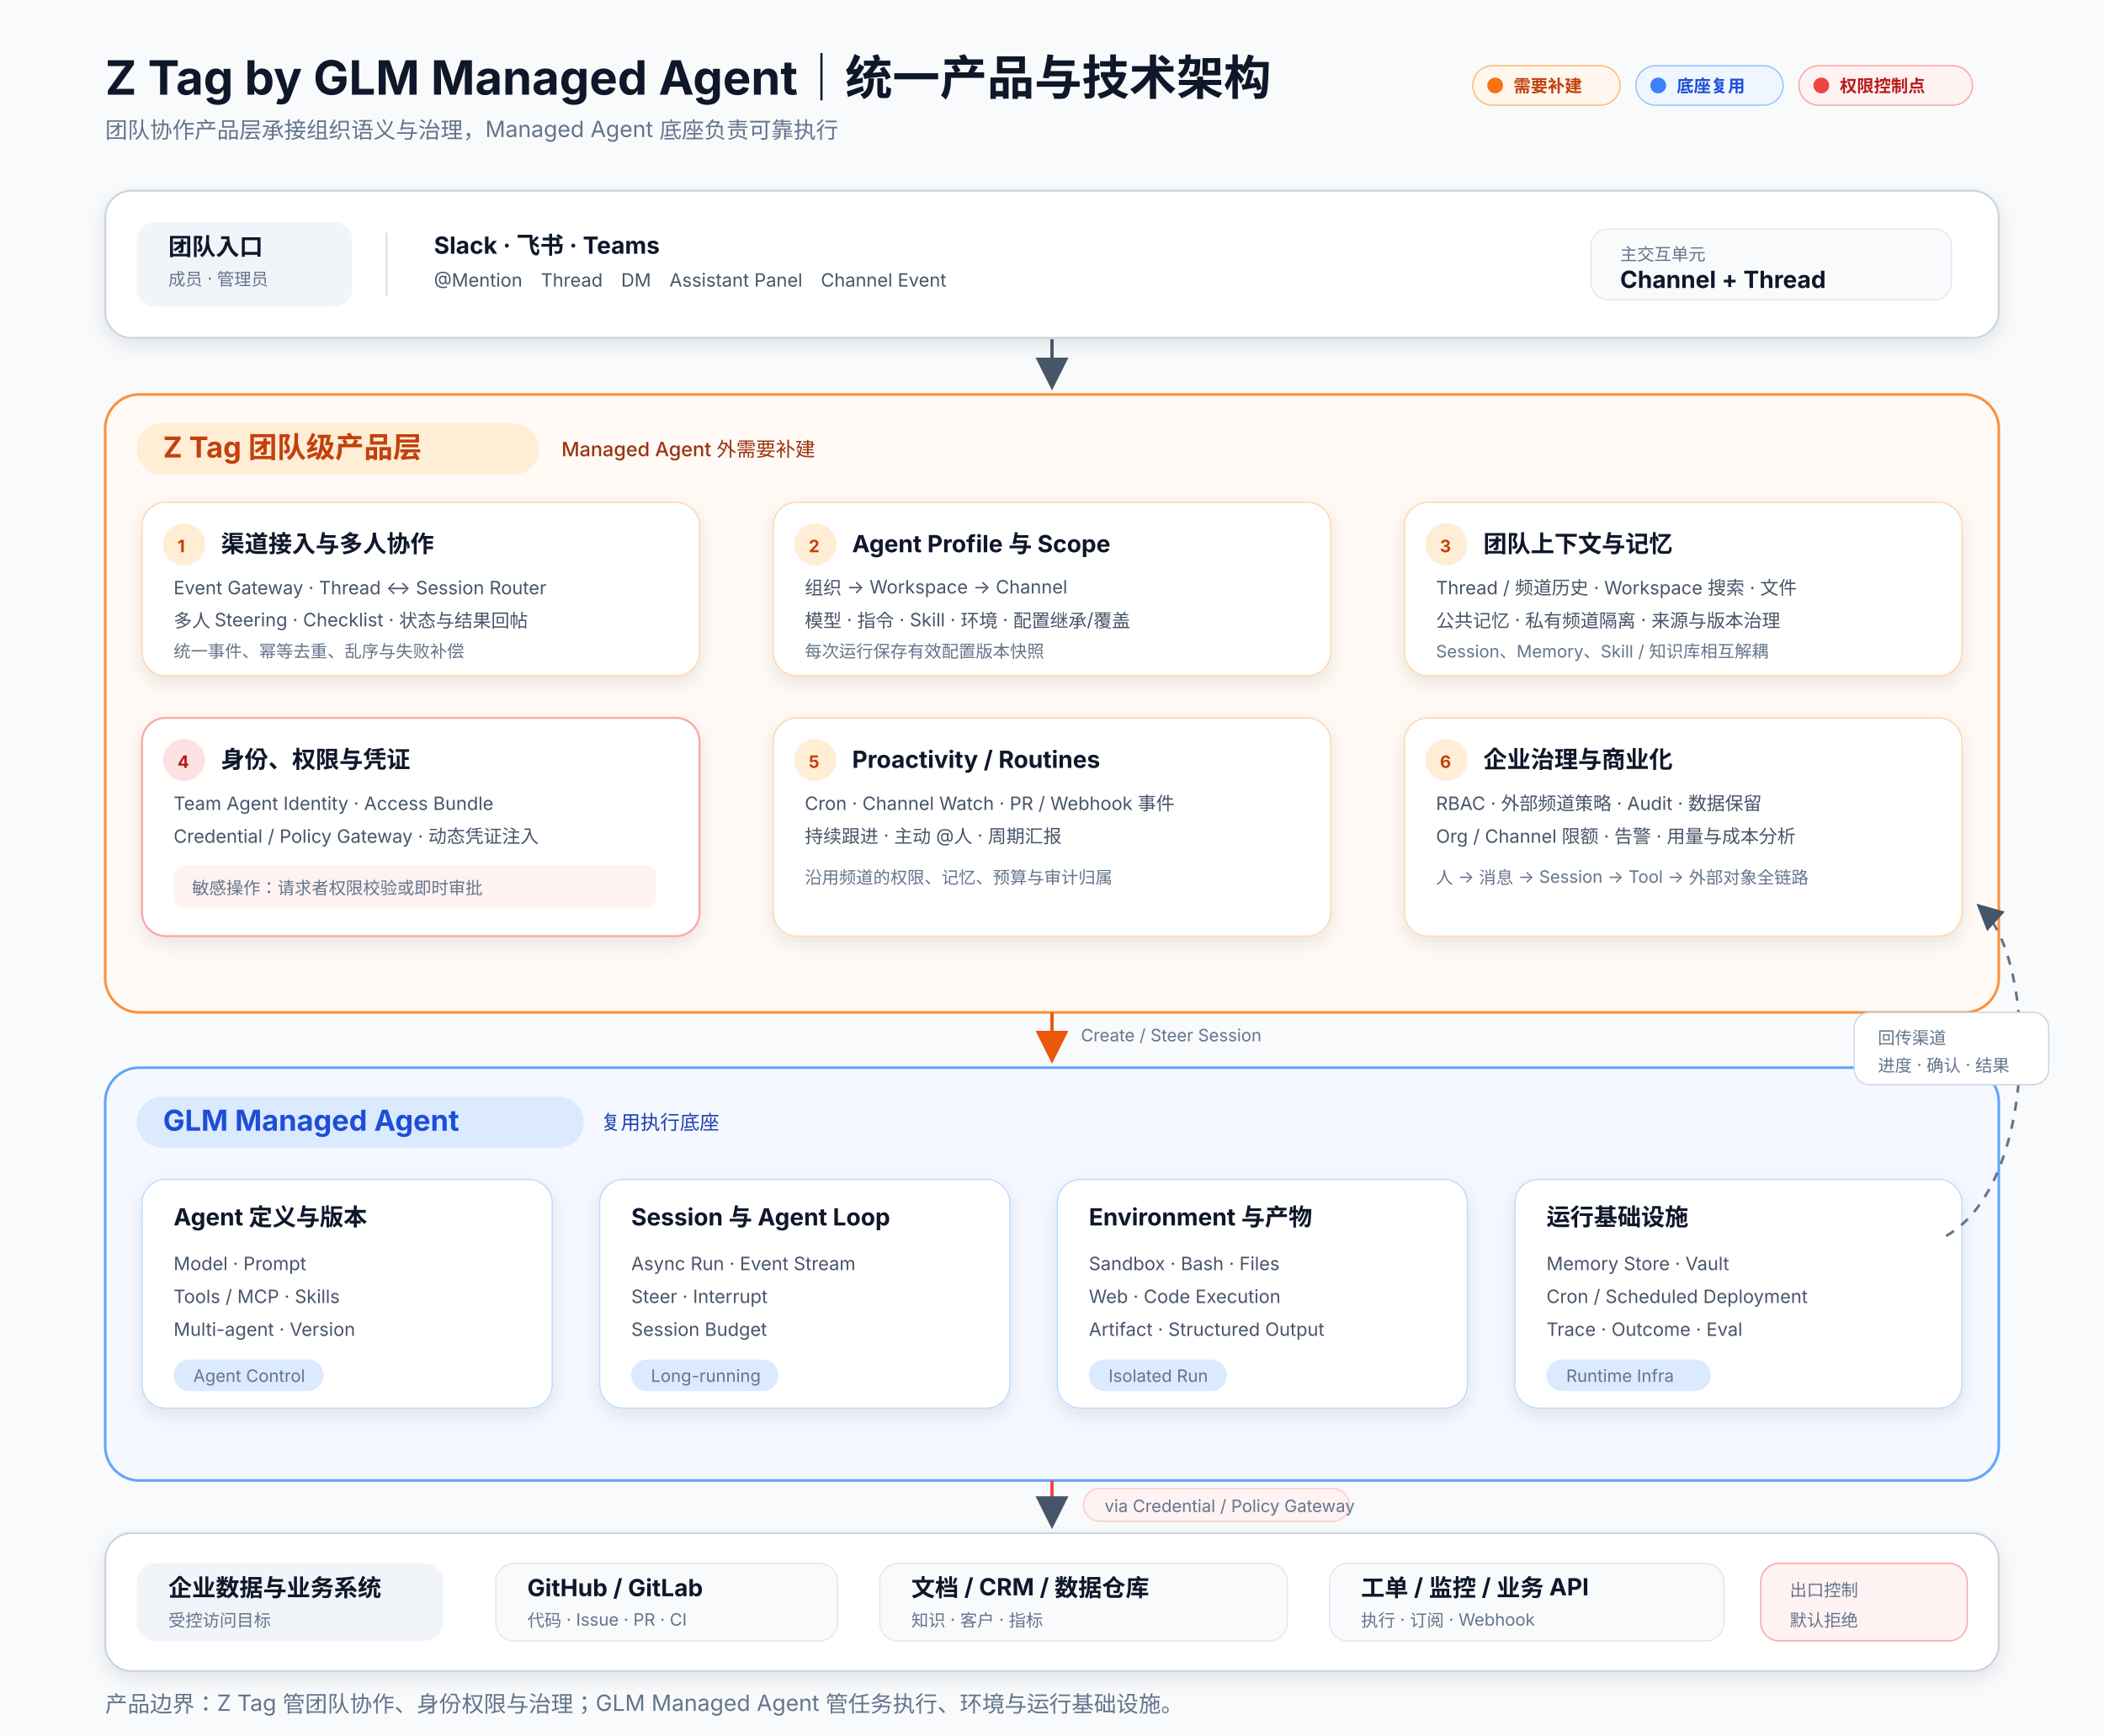
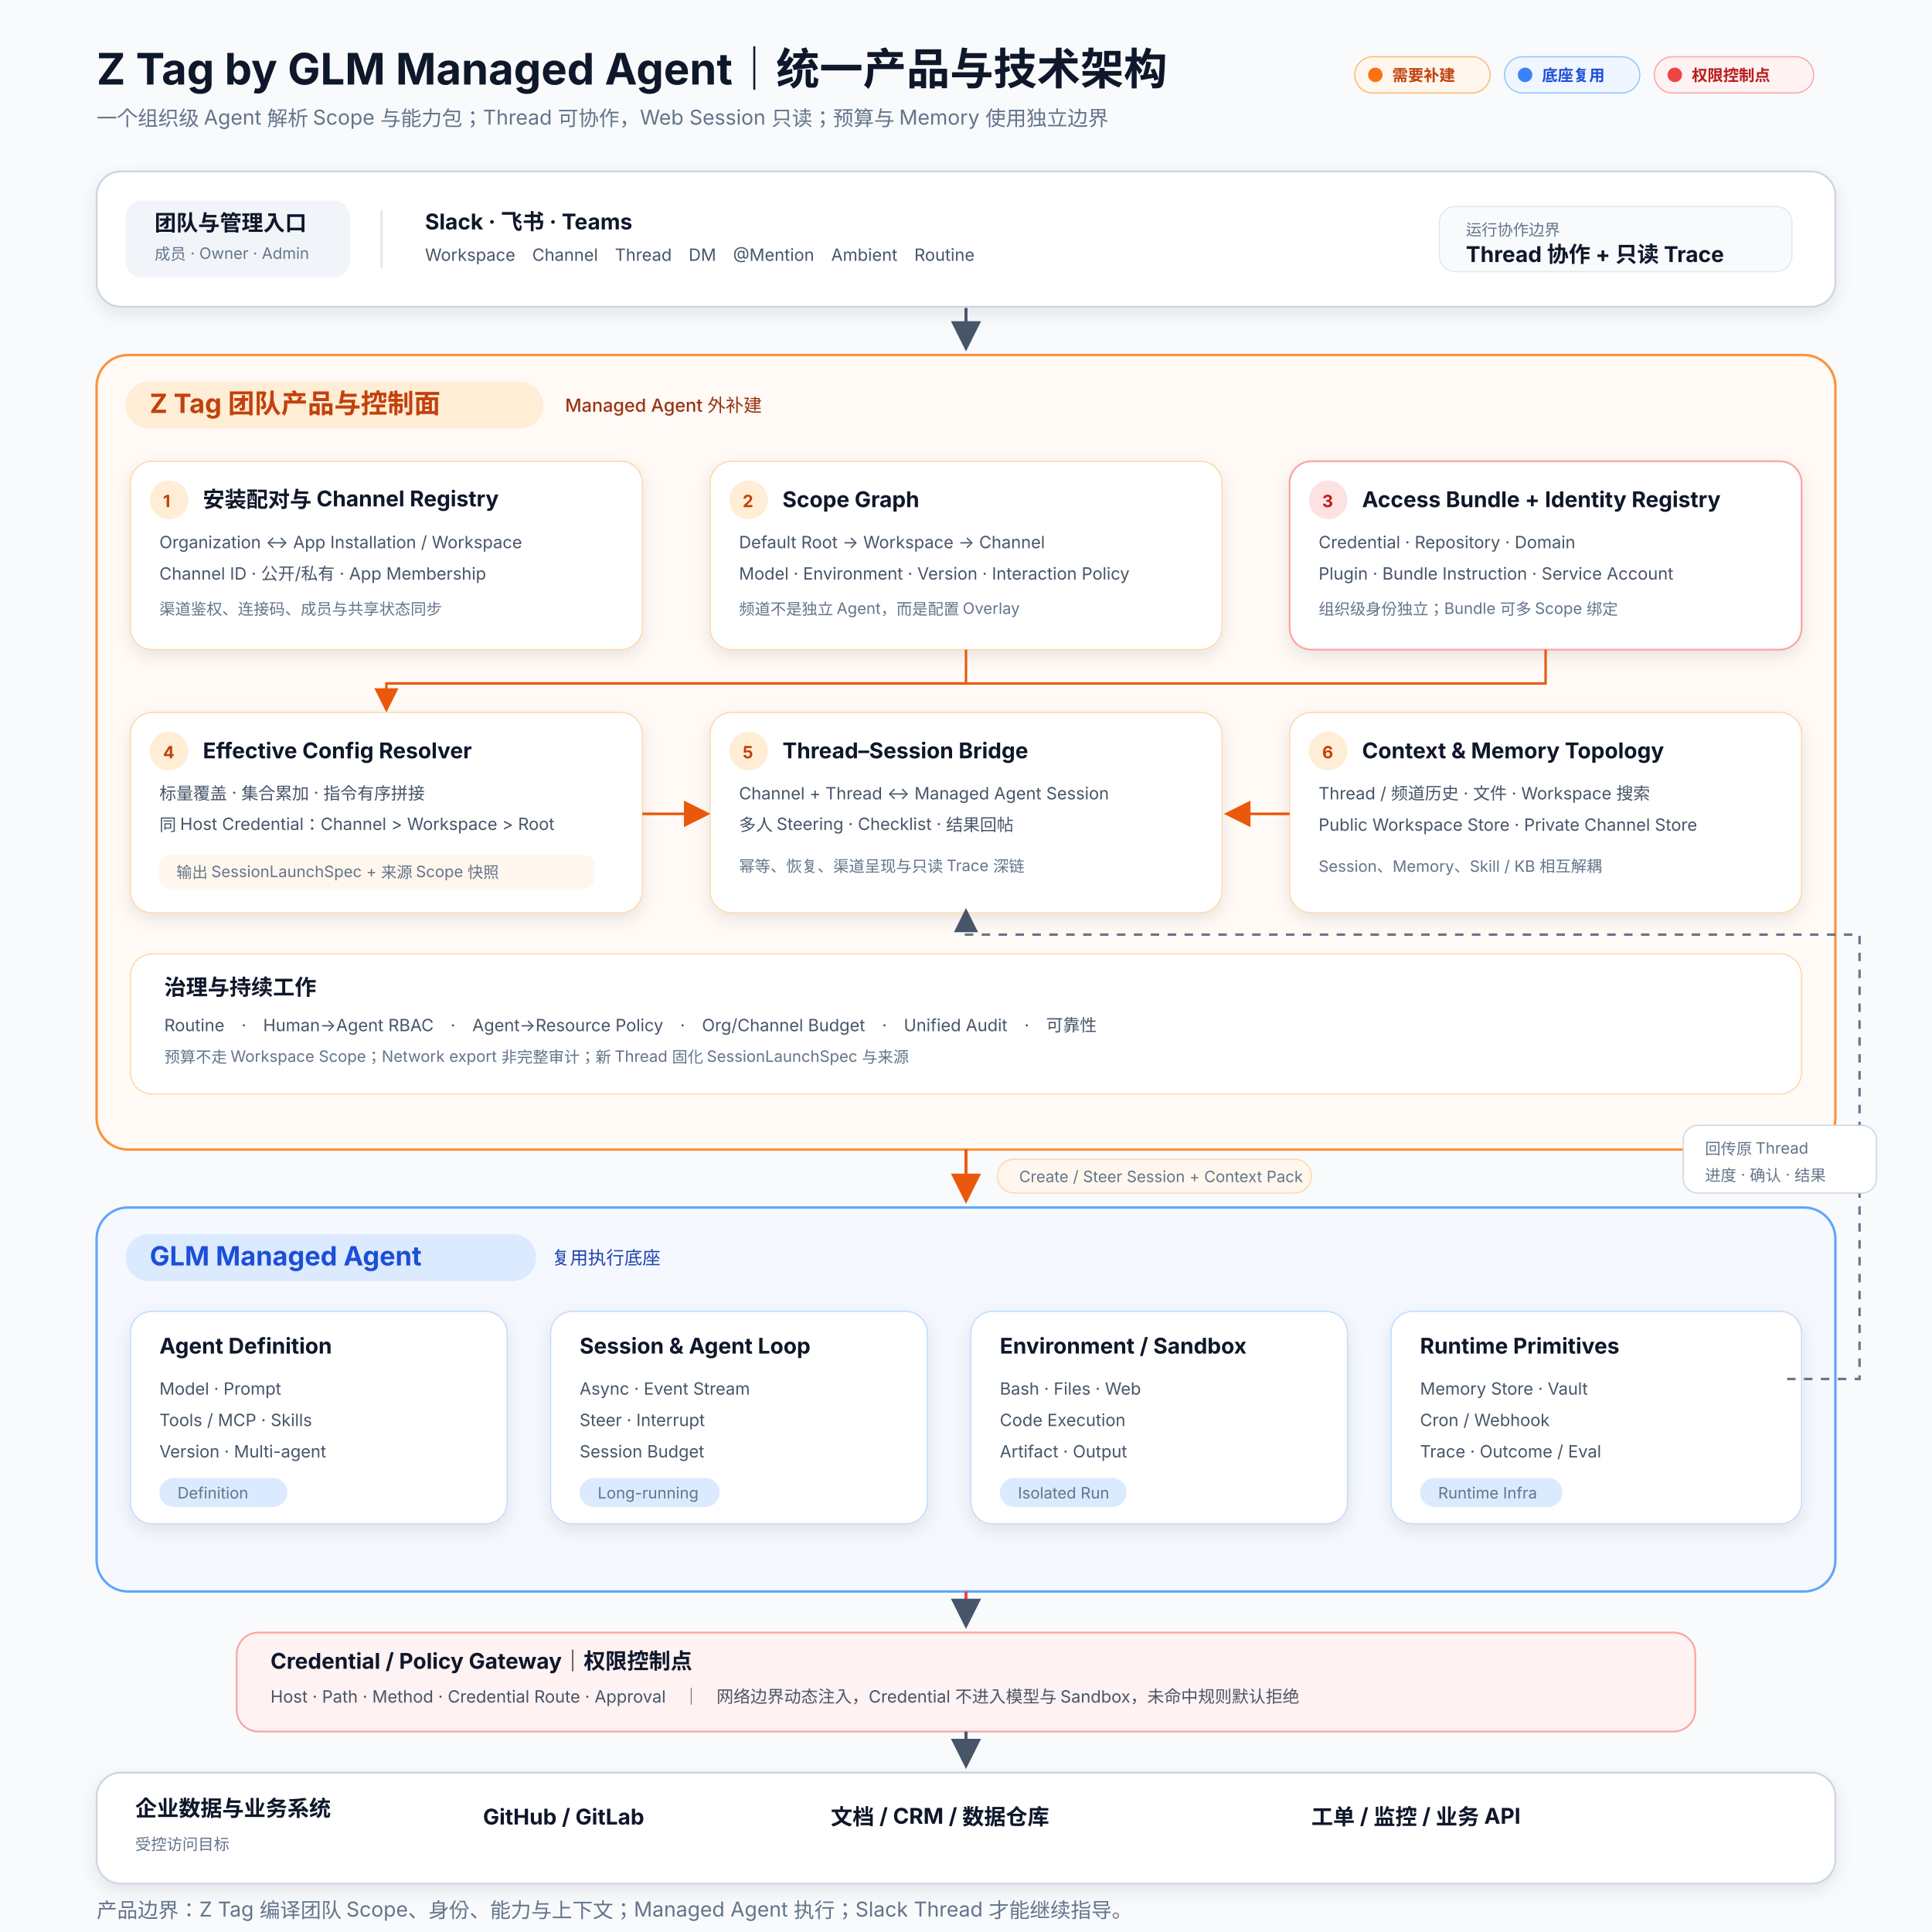
- <svg xmlns="http://www.w3.org/2000/svg" width="1600" height="1320" viewBox="0 0 1600 1320" role="img" aria-labelledby="title desc">
+ <svg xmlns="http://www.w3.org/2000/svg" width="1600" height="1600" viewBox="0 0 1600 1600" role="img" aria-labelledby="title desc">
  <defs>
    <filter id="shadow" x="-10%" y="-10%" width="120%" height="140%">
      <feDropShadow dx="0" dy="5" stdDeviation="7" flood-color="#0f172a" flood-opacity="0.09" />
    </filter>
-     <marker id="arrowDark" markerWidth="10" markerHeight="10" refX="8" refY="5" orient="auto" markerUnits="strokeWidth">
+     <marker id="arrow" markerWidth="10" markerHeight="10" refX="8" refY="5" orient="auto" markerUnits="strokeWidth">
      <path d="M0,0 L10,5 L0,10 z" fill="#475569" />
    </marker>
    <marker id="arrowOrange" markerWidth="10" markerHeight="10" refX="8" refY="5" orient="auto" markerUnits="strokeWidth">
      <path d="M0,0 L10,5 L0,10 z" fill="#ea580c" />
    </marker>
    <style>
      .font { font-family: Inter, "PingFang SC", "Microsoft YaHei", Arial, sans-serif; }
      .title { font-size: 36px; font-weight: 720; fill: #0f172a; }
      .subtitle { font-size: 17px; fill: #64748b; }
      .layer-title { font-size: 22px; font-weight: 700; }
      .layer-note { font-size: 15px; font-weight: 500; }
      .card-title { font-size: 18px; font-weight: 700; fill: #0f172a; }
      .card-text { font-size: 14px; fill: #475569; }
      .small { font-size: 13px; fill: #64748b; }
      .pill { font-size: 13px; font-weight: 650; }
+       .step { font-size: 14px; font-weight: 750; }
    </style>
  </defs>
-   <rect width="1600" height="1320" fill="#f8fafc" />
+   <rect width="1600" height="1600" fill="#f8fafc" />
  <g class="font">
-     <text x="80" y="72" class="title">Z Tag by GLM Managed Agent｜统一产品与技术架构</text>
-     <text x="80" y="105" class="subtitle">团队协作产品层承接组织语义与治理，Managed Agent 底座负责可靠执行</text>
-     <g transform="translate(1120 50)">
+     <text x="80" y="70" class="title">Z Tag by GLM Managed Agent｜统一产品与技术架构</text>
+     <text x="80" y="104" class="subtitle">一个组织级 Agent 解析 Scope 与能力包；Thread 可协作，Web Session 只读；预算与 Memory 使用独立边界</text>
+     <g transform="translate(1122 47)">
      <rect x="0" y="0" width="112" height="30" rx="15" fill="#fff7ed" stroke="#fdba74" />
      <circle cx="17" cy="15" r="6" fill="#f97316" />
      <text x="31" y="20" class="pill" fill="#c2410c">需要补建</text>
      <rect x="124" y="0" width="112" height="30" rx="15" fill="#eff6ff" stroke="#93c5fd" />
      <circle cx="141" cy="15" r="6" fill="#3b82f6" />
      <text x="155" y="20" class="pill" fill="#1d4ed8">底座复用</text>
      <rect x="248" y="0" width="132" height="30" rx="15" fill="#fef2f2" stroke="#fca5a5" />
      <circle cx="265" cy="15" r="6" fill="#ef4444" />
      <text x="279" y="20" class="pill" fill="#b91c1c">权限控制点</text>
    </g>
    <g filter="url(#shadow)">
-       <rect x="80" y="145" width="1440" height="112" rx="20" fill="#ffffff" stroke="#cbd5e1" stroke-width="1.5" />
+       <rect x="80" y="142" width="1440" height="112" rx="20" fill="#ffffff" stroke="#cbd5e1" stroke-width="1.5" />
    </g>
-     <rect x="104" y="169" width="164" height="64" rx="14" fill="#f1f5f9" />
-     <text x="128" y="194" class="card-title">团队入口</text>
-     <text x="128" y="217" class="small">成员 · 管理员</text>
-     <line x1="294" y1="177" x2="294" y2="225" stroke="#e2e8f0" stroke-width="2" />
-     <text x="330" y="193" class="card-title">Slack · 飞书 · Teams</text>
-     <text x="330" y="218" class="card-text">@Mention　Thread　DM　Assistant Panel　Channel Event</text>
-     <rect x="1210" y="174" width="274" height="54" rx="13" fill="#f8fafc" stroke="#e2e8f0" />
-     <text x="1232" y="198" class="small">主交互单元</text>
-     <text x="1232" y="219" class="card-title">Channel + Thread</text>
-     <line x1="800" y1="258" x2="800" y2="292" stroke="#475569" stroke-width="2.5" marker-end="url(#arrowDark)" />
-     <rect x="80" y="300" width="1440" height="470" rx="26" fill="#fffaf5" stroke="#fb923c" stroke-width="2" />
-     <rect x="104" y="322" width="306" height="39" rx="19.5" fill="#ffedd5" />
-     <text x="124" y="348" class="layer-title" fill="#c2410c">Z Tag 团队级产品层</text>
-     <text x="427" y="347" class="layer-note" fill="#9a3412">Managed Agent 外需要补建</text>
+     <rect x="104" y="166" width="186" height="64" rx="14" fill="#f1f5f9" />
+     <text x="128" y="191" class="card-title">团队与管理入口</text>
+     <text x="128" y="215" class="small">成员 · Owner · Admin</text>
+     <line x1="316" y1="174" x2="316" y2="222" stroke="#e2e8f0" stroke-width="2" />
+     <text x="352" y="190" class="card-title">Slack · 飞书 · Teams</text>
+     <text x="352" y="216" class="card-text">Workspace　Channel　Thread　DM　@Mention　Ambient　Routine</text>
+     <rect x="1192" y="171" width="292" height="54" rx="13" fill="#f8fafc" stroke="#e2e8f0" />
+     <text x="1214" y="195" class="small">运行协作边界</text>
+     <text x="1214" y="217" class="card-title">Thread 协作 + 只读 Trace</text>
+     <line x1="800" y1="255" x2="800" y2="286" stroke="#475569" stroke-width="2.5" marker-end="url(#arrow)" />
+     <rect x="80" y="294" width="1440" height="658" rx="26" fill="#fffaf5" stroke="#fb923c" stroke-width="2" />
+     <rect x="104" y="316" width="346" height="39" rx="19.5" fill="#ffedd5" />
+     <text x="124" y="342" class="layer-title" fill="#c2410c">Z Tag 团队产品与控制面</text>
+     <text x="468" y="341" class="layer-note" fill="#9a3412">Managed Agent 外补建</text>
    <g filter="url(#shadow)">
-       <rect x="108" y="382" width="424" height="132" rx="18" fill="#ffffff" stroke="#fed7aa" />
-       <rect x="588" y="382" width="424" height="132" rx="18" fill="#ffffff" stroke="#fed7aa" />
-       <rect x="1068" y="382" width="424" height="132" rx="18" fill="#ffffff" stroke="#fed7aa" />
+       <rect x="108" y="382" width="424" height="156" rx="18" fill="#ffffff" stroke="#fed7aa" />
+       <rect x="588" y="382" width="424" height="156" rx="18" fill="#ffffff" stroke="#fed7aa" />
+       <rect x="1068" y="382" width="424" height="156" rx="18" fill="#ffffff" stroke="#fca5a5" stroke-width="1.5" />
    </g>
    <circle cx="140" cy="414" r="16" fill="#ffedd5" />
-     <text x="135" y="420" class="pill" fill="#c2410c">1</text>
-     <text x="168" y="420" class="card-title">渠道接入与多人协作</text>
-     <text x="132" y="452" class="card-text">Event Gateway · Thread ↔ Session Router</text>
-     <text x="132" y="477" class="card-text">多人 Steering · Checklist · 状态与结果回帖</text>
-     <text x="132" y="500" class="small">统一事件、幂等去重、乱序与失败补偿</text>
+     <text x="135" y="420" class="step" fill="#c2410c">1</text>
+     <text x="168" y="420" class="card-title">安装配对与 Channel Registry</text>
+     <text x="132" y="454" class="card-text">Organization ↔ App Installation / Workspace</text>
+     <text x="132" y="480" class="card-text">Channel ID · 公开/私有 · App Membership</text>
+     <text x="132" y="509" class="small">渠道鉴权、连接码、成员与共享状态同步</text>
    <circle cx="620" cy="414" r="16" fill="#ffedd5" />
-     <text x="615" y="420" class="pill" fill="#c2410c">2</text>
-     <text x="648" y="420" class="card-title">Agent Profile 与 Scope</text>
-     <text x="612" y="452" class="card-text">组织 → Workspace → Channel</text>
-     <text x="612" y="477" class="card-text">模型 · 指令 · Skill · 环境 · 配置继承/覆盖</text>
-     <text x="612" y="500" class="small">每次运行保存有效配置版本快照</text>
-     <circle cx="1100" cy="414" r="16" fill="#ffedd5" />
-     <text x="1095" y="420" class="pill" fill="#c2410c">3</text>
-     <text x="1128" y="420" class="card-title">团队上下文与记忆</text>
-     <text x="1092" y="452" class="card-text">Thread / 频道历史 · Workspace 搜索 · 文件</text>
-     <text x="1092" y="477" class="card-text">公共记忆 · 私有频道隔离 · 来源与版本治理</text>
-     <text x="1092" y="500" class="small">Session、Memory、Skill / 知识库相互解耦</text>
+     <text x="615" y="420" class="step" fill="#c2410c">2</text>
+     <text x="648" y="420" class="card-title">Scope Graph</text>
+     <text x="612" y="454" class="card-text">Default Root → Workspace → Channel</text>
+     <text x="612" y="480" class="card-text">Model · Environment · Version · Interaction Policy</text>
+     <text x="612" y="509" class="small">频道不是独立 Agent，而是配置 Overlay</text>
+     <circle cx="1100" cy="414" r="16" fill="#fee2e2" />
+     <text x="1095" y="420" class="step" fill="#b91c1c">3</text>
+     <text x="1128" y="420" class="card-title">Access Bundle + Identity Registry</text>
+     <text x="1092" y="454" class="card-text">Credential · Repository · Domain</text>
+     <text x="1092" y="480" class="card-text">Plugin · Bundle Instruction · Service Account</text>
+     <text x="1092" y="509" class="small">组织级身份独立；Bundle 可多 Scope 绑定</text>
+     <path d="M800 538 L800 566 L320 566 L320 586" fill="none" stroke="#ea580c" stroke-width="2" marker-end="url(#arrowOrange)" />
+     <path d="M1280 538 L1280 566 L320 566" fill="none" stroke="#ea580c" stroke-width="2" />
    <g filter="url(#shadow)">
-       <rect x="108" y="546" width="424" height="166" rx="18" fill="#ffffff" stroke="#fca5a5" stroke-width="1.5" />
-       <rect x="588" y="546" width="424" height="166" rx="18" fill="#ffffff" stroke="#fed7aa" />
-       <rect x="1068" y="546" width="424" height="166" rx="18" fill="#ffffff" stroke="#fed7aa" />
+       <rect x="108" y="590" width="424" height="166" rx="18" fill="#ffffff" stroke="#fed7aa" />
+       <rect x="588" y="590" width="424" height="166" rx="18" fill="#ffffff" stroke="#fed7aa" />
+       <rect x="1068" y="590" width="424" height="166" rx="18" fill="#ffffff" stroke="#fed7aa" />
    </g>
-     <circle cx="140" cy="578" r="16" fill="#fee2e2" />
-     <text x="135" y="584" class="pill" fill="#b91c1c">4</text>
-     <text x="168" y="584" class="card-title">身份、权限与凭证</text>
-     <text x="132" y="616" class="card-text">Team Agent Identity · Access Bundle</text>
-     <text x="132" y="641" class="card-text">Credential / Policy Gateway · 动态凭证注入</text>
-     <rect x="132" y="658" width="367" height="33" rx="9" fill="#fef2f2" />
-     <text x="146" y="680" class="small" fill="#b91c1c">敏感操作：请求者权限校验或即时审批</text>
-     <circle cx="620" cy="578" r="16" fill="#ffedd5" />
-     <text x="615" y="584" class="pill" fill="#c2410c">5</text>
-     <text x="648" y="584" class="card-title">Proactivity / Routines</text>
-     <text x="612" y="616" class="card-text">Cron · Channel Watch · PR / Webhook 事件</text>
-     <text x="612" y="641" class="card-text">持续跟进 · 主动 @人 · 周期汇报</text>
-     <text x="612" y="672" class="small">沿用频道的权限、记忆、预算与审计归属</text>
-     <circle cx="1100" cy="578" r="16" fill="#ffedd5" />
-     <text x="1095" y="584" class="pill" fill="#c2410c">6</text>
-     <text x="1128" y="584" class="card-title">企业治理与商业化</text>
-     <text x="1092" y="616" class="card-text">RBAC · 外部频道策略 · Audit · 数据保留</text>
-     <text x="1092" y="641" class="card-text">Org / Channel 限额 · 告警 · 用量与成本分析</text>
-     <text x="1092" y="672" class="small">人 → 消息 → Session → Tool → 外部对象全链路</text>
-     <line x1="800" y1="770" x2="800" y2="804" stroke="#ea580c" stroke-width="2.5" marker-end="url(#arrowOrange)" />
-     <text x="822" y="792" class="small" fill="#c2410c">Create / Steer Session</text>
-     <rect x="80" y="812" width="1440" height="314" rx="26" fill="#f5f9ff" stroke="#60a5fa" stroke-width="2" />
-     <rect x="104" y="834" width="340" height="39" rx="19.5" fill="#dbeafe" />
-     <text x="124" y="860" class="layer-title" fill="#1d4ed8">GLM Managed Agent</text>
-     <text x="457" y="859" class="layer-note" fill="#1e40af">复用执行底座</text>
+     <circle cx="140" cy="622" r="16" fill="#ffedd5" />
+     <text x="135" y="628" class="step" fill="#c2410c">4</text>
+     <text x="168" y="628" class="card-title">Effective Config Resolver</text>
+     <text x="132" y="662" class="card-text">标量覆盖 · 集合累加 · 指令有序拼接</text>
+     <text x="132" y="688" class="card-text">同 Host Credential：Channel &gt; Workspace &gt; Root</text>
+     <rect x="132" y="708" width="360" height="28" rx="8" fill="#fff7ed" />
+     <text x="146" y="727" class="small" fill="#c2410c">输出 SessionLaunchSpec + 来源 Scope 快照</text>
+     <circle cx="620" cy="622" r="16" fill="#ffedd5" />
+     <text x="615" y="628" class="step" fill="#c2410c">5</text>
+     <text x="648" y="628" class="card-title">Thread–Session Bridge</text>
+     <text x="612" y="662" class="card-text">Channel + Thread ↔ Managed Agent Session</text>
+     <text x="612" y="688" class="card-text">多人 Steering · Checklist · 结果回帖</text>
+     <text x="612" y="722" class="small">幂等、恢复、渠道呈现与只读 Trace 深链</text>
+     <circle cx="1100" cy="622" r="16" fill="#ffedd5" />
+     <text x="1095" y="628" class="step" fill="#c2410c">6</text>
+     <text x="1128" y="628" class="card-title">Context &amp; Memory Topology</text>
+     <text x="1092" y="662" class="card-text">Thread / 频道历史 · 文件 · Workspace 搜索</text>
+     <text x="1092" y="688" class="card-text">Public Workspace Store · Private Channel Store</text>
+     <text x="1092" y="722" class="small">Session、Memory、Skill / KB 相互解耦</text>
+     <line x1="532" y1="674" x2="584" y2="674" stroke="#ea580c" stroke-width="2.2" marker-end="url(#arrowOrange)" />
+     <path d="M1068 674 L1018 674" fill="none" stroke="#ea580c" stroke-width="2.2" marker-end="url(#arrowOrange)" />
+     <rect x="108" y="790" width="1384" height="116" rx="18" fill="#ffffff" stroke="#fed7aa" />
+     <text x="136" y="824" class="card-title">治理与持续工作</text>
+     <text x="136" y="854" class="card-text">Routine　·　Human→Agent RBAC　·　Agent→Resource Policy　·　Org/Channel Budget　·　Unified Audit　·　可靠性</text>
+     <text x="136" y="880" class="small">预算不走 Workspace Scope；Network export 非完整审计；新 Thread 固化 SessionLaunchSpec 与来源</text>
+     <line x1="800" y1="952" x2="800" y2="992" stroke="#ea580c" stroke-width="2.5" marker-end="url(#arrowOrange)" />
+     <rect x="826" y="960" width="260" height="28" rx="14" fill="#fff7ed" stroke="#fed7aa" />
+     <text x="844" y="979" class="small" fill="#c2410c">Create / Steer Session + Context Pack</text>
+     <rect x="80" y="1000" width="1440" height="318" rx="26" fill="#f5f9ff" stroke="#60a5fa" stroke-width="2" />
+     <rect x="104" y="1022" width="340" height="39" rx="19.5" fill="#dbeafe" />
+     <text x="124" y="1048" class="layer-title" fill="#1d4ed8">GLM Managed Agent</text>
+     <text x="457" y="1047" class="layer-note" fill="#1e40af">复用执行底座</text>
    <g filter="url(#shadow)">
-       <rect x="108" y="897" width="312" height="174" rx="18" fill="#ffffff" stroke="#bfdbfe" />
-       <rect x="456" y="897" width="312" height="174" rx="18" fill="#ffffff" stroke="#bfdbfe" />
-       <rect x="804" y="897" width="312" height="174" rx="18" fill="#ffffff" stroke="#bfdbfe" />
-       <rect x="1152" y="897" width="340" height="174" rx="18" fill="#ffffff" stroke="#bfdbfe" />
+       <rect x="108" y="1086" width="312" height="176" rx="18" fill="#ffffff" stroke="#bfdbfe" />
+       <rect x="456" y="1086" width="312" height="176" rx="18" fill="#ffffff" stroke="#bfdbfe" />
+       <rect x="804" y="1086" width="312" height="176" rx="18" fill="#ffffff" stroke="#bfdbfe" />
+       <rect x="1152" y="1086" width="340" height="176" rx="18" fill="#ffffff" stroke="#bfdbfe" />
    </g>
-     <text x="132" y="932" class="card-title">Agent 定义与版本</text>
-     <text x="132" y="966" class="card-text">Model · Prompt</text>
-     <text x="132" y="991" class="card-text">Tools / MCP · Skills</text>
-     <text x="132" y="1016" class="card-text">Multi-agent · Version</text>
-     <rect x="132" y="1034" width="114" height="24" rx="12" fill="#dbeafe" />
-     <text x="147" y="1051" class="small" fill="#1d4ed8">Agent Control</text>
-     <text x="480" y="932" class="card-title">Session 与 Agent Loop</text>
-     <text x="480" y="966" class="card-text">Async Run · Event Stream</text>
-     <text x="480" y="991" class="card-text">Steer · Interrupt</text>
-     <text x="480" y="1016" class="card-text">Session Budget</text>
-     <rect x="480" y="1034" width="112" height="24" rx="12" fill="#dbeafe" />
-     <text x="495" y="1051" class="small" fill="#1d4ed8">Long-running</text>
-     <text x="828" y="932" class="card-title">Environment 与产物</text>
-     <text x="828" y="966" class="card-text">Sandbox · Bash · Files</text>
-     <text x="828" y="991" class="card-text">Web · Code Execution</text>
-     <text x="828" y="1016" class="card-text">Artifact · Structured Output</text>
-     <rect x="828" y="1034" width="105" height="24" rx="12" fill="#dbeafe" />
-     <text x="843" y="1051" class="small" fill="#1d4ed8">Isolated Run</text>
-     <text x="1176" y="932" class="card-title">运行基础设施</text>
-     <text x="1176" y="966" class="card-text">Memory Store · Vault</text>
-     <text x="1176" y="991" class="card-text">Cron / Scheduled Deployment</text>
-     <text x="1176" y="1016" class="card-text">Trace · Outcome · Eval</text>
-     <rect x="1176" y="1034" width="125" height="24" rx="12" fill="#dbeafe" />
-     <text x="1191" y="1051" class="small" fill="#1d4ed8">Runtime Infra</text>
-     <path d="M 1480 940 C 1550 900, 1550 730, 1506 690" fill="none" stroke="#64748b" stroke-width="2" stroke-dasharray="7 7" marker-end="url(#arrowDark)" />
-     <rect x="1410" y="770" width="148" height="55" rx="12" fill="#ffffff" stroke="#cbd5e1" />
-     <text x="1428" y="794" class="small">回传渠道</text>
-     <text x="1428" y="815" class="small">进度 · 确认 · 结果</text>
-     <line x1="800" y1="1126" x2="800" y2="1158" stroke="#ef4444" stroke-width="2.5" marker-end="url(#arrowDark)" />
-     <rect x="824" y="1132" width="202" height="25" rx="12.5" fill="#fef2f2" stroke="#fecaca" />
-     <text x="840" y="1150" class="small" fill="#b91c1c">via Credential / Policy Gateway</text>
+     <text x="132" y="1121" class="card-title">Agent Definition</text>
+     <text x="132" y="1155" class="card-text">Model · Prompt</text>
+     <text x="132" y="1181" class="card-text">Tools / MCP · Skills</text>
+     <text x="132" y="1207" class="card-text">Version · Multi-agent</text>
+     <rect x="132" y="1224" width="106" height="24" rx="12" fill="#dbeafe" />
+     <text x="147" y="1241" class="small" fill="#1d4ed8">Definition</text>
+     <text x="480" y="1121" class="card-title">Session &amp; Agent Loop</text>
+     <text x="480" y="1155" class="card-text">Async · Event Stream</text>
+     <text x="480" y="1181" class="card-text">Steer · Interrupt</text>
+     <text x="480" y="1207" class="card-text">Session Budget</text>
+     <rect x="480" y="1224" width="116" height="24" rx="12" fill="#dbeafe" />
+     <text x="495" y="1241" class="small" fill="#1d4ed8">Long-running</text>
+     <text x="828" y="1121" class="card-title">Environment / Sandbox</text>
+     <text x="828" y="1155" class="card-text">Bash · Files · Web</text>
+     <text x="828" y="1181" class="card-text">Code Execution</text>
+     <text x="828" y="1207" class="card-text">Artifact · Output</text>
+     <rect x="828" y="1224" width="105" height="24" rx="12" fill="#dbeafe" />
+     <text x="843" y="1241" class="small" fill="#1d4ed8">Isolated Run</text>
+     <text x="1176" y="1121" class="card-title">Runtime Primitives</text>
+     <text x="1176" y="1155" class="card-text">Memory Store · Vault</text>
+     <text x="1176" y="1181" class="card-text">Cron / Webhook</text>
+     <text x="1176" y="1207" class="card-text">Trace · Outcome / Eval</text>
+     <rect x="1176" y="1224" width="118" height="24" rx="12" fill="#dbeafe" />
+     <text x="1191" y="1241" class="small" fill="#1d4ed8">Runtime Infra</text>
+     <path d="M1480 1142 L1540 1142 L1540 774 L800 774 L800 756" fill="none" stroke="#64748b" stroke-width="2" stroke-dasharray="7 7" marker-end="url(#arrow)" />
+     <rect x="1394" y="932" width="160" height="56" rx="12" fill="#ffffff" stroke="#cbd5e1" />
+     <text x="1412" y="956" class="small">回传原 Thread</text>
+     <text x="1412" y="978" class="small">进度 · 确认 · 结果</text>
+     <line x1="800" y1="1318" x2="800" y2="1344" stroke="#ef4444" stroke-width="2.5" marker-end="url(#arrow)" />
+     <rect x="196" y="1352" width="1208" height="82" rx="18" fill="#fef2f2" stroke="#fca5a5" stroke-width="1.5" />
+     <text x="224" y="1382" class="card-title" fill="#991b1b">Credential / Policy Gateway｜权限控制点</text>
+     <text x="224" y="1410" class="card-text">Host · Path · Method · Credential Route · Approval　｜　网络边界动态注入，Credential 不进入模型与 Sandbox，未命中规则默认拒绝</text>
+     <line x1="800" y1="1434" x2="800" y2="1460" stroke="#475569" stroke-width="2.5" marker-end="url(#arrow)" />
    <g filter="url(#shadow)">
-       <rect x="80" y="1166" width="1440" height="105" rx="20" fill="#ffffff" stroke="#cbd5e1" stroke-width="1.5" />
+       <rect x="80" y="1468" width="1440" height="92" rx="20" fill="#ffffff" stroke="#cbd5e1" stroke-width="1.5" />
    </g>
-     <rect x="104" y="1189" width="233" height="59" rx="14" fill="#f1f5f9" />
-     <text x="128" y="1214" class="card-title">企业数据与业务系统</text>
-     <text x="128" y="1237" class="small">受控访问目标</text>
-     <rect x="377" y="1189" width="260" height="59" rx="14" fill="#f8fafc" stroke="#e2e8f0" />
-     <text x="401" y="1214" class="card-title">GitHub / GitLab</text>
-     <text x="401" y="1237" class="small">代码 · Issue · PR · CI</text>
-     <rect x="669" y="1189" width="310" height="59" rx="14" fill="#f8fafc" stroke="#e2e8f0" />
-     <text x="693" y="1214" class="card-title">文档 / CRM / 数据仓库</text>
-     <text x="693" y="1237" class="small">知识 · 客户 · 指标</text>
-     <rect x="1011" y="1189" width="300" height="59" rx="14" fill="#f8fafc" stroke="#e2e8f0" />
-     <text x="1035" y="1214" class="card-title">工单 / 监控 / 业务 API</text>
-     <text x="1035" y="1237" class="small">执行 · 订阅 · Webhook</text>
-     <rect x="1339" y="1189" width="157" height="59" rx="14" fill="#fef2f2" stroke="#fca5a5" />
-     <text x="1361" y="1214" class="small" fill="#b91c1c">出口控制</text>
-     <text x="1361" y="1237" class="small" fill="#b91c1c">默认拒绝</text>
-     <text x="80" y="1302" class="subtitle">产品边界：Z Tag 管团队协作、身份权限与治理；GLM Managed Agent 管任务执行、环境与运行基础设施。</text>
+     <text x="112" y="1504" class="card-title">企业数据与业务系统</text>
+     <text x="112" y="1532" class="small">受控访问目标</text>
+     <text x="400" y="1511" class="card-title">GitHub / GitLab</text>
+     <text x="688" y="1511" class="card-title">文档 / CRM / 数据仓库</text>
+     <text x="1086" y="1511" class="card-title">工单 / 监控 / 业务 API</text>
+     <text x="80" y="1588" class="subtitle">产品边界：Z Tag 编译团队 Scope、身份、能力与上下文；Managed Agent 执行；Slack Thread 才能继续指导。</text>
  </g>
</svg>
